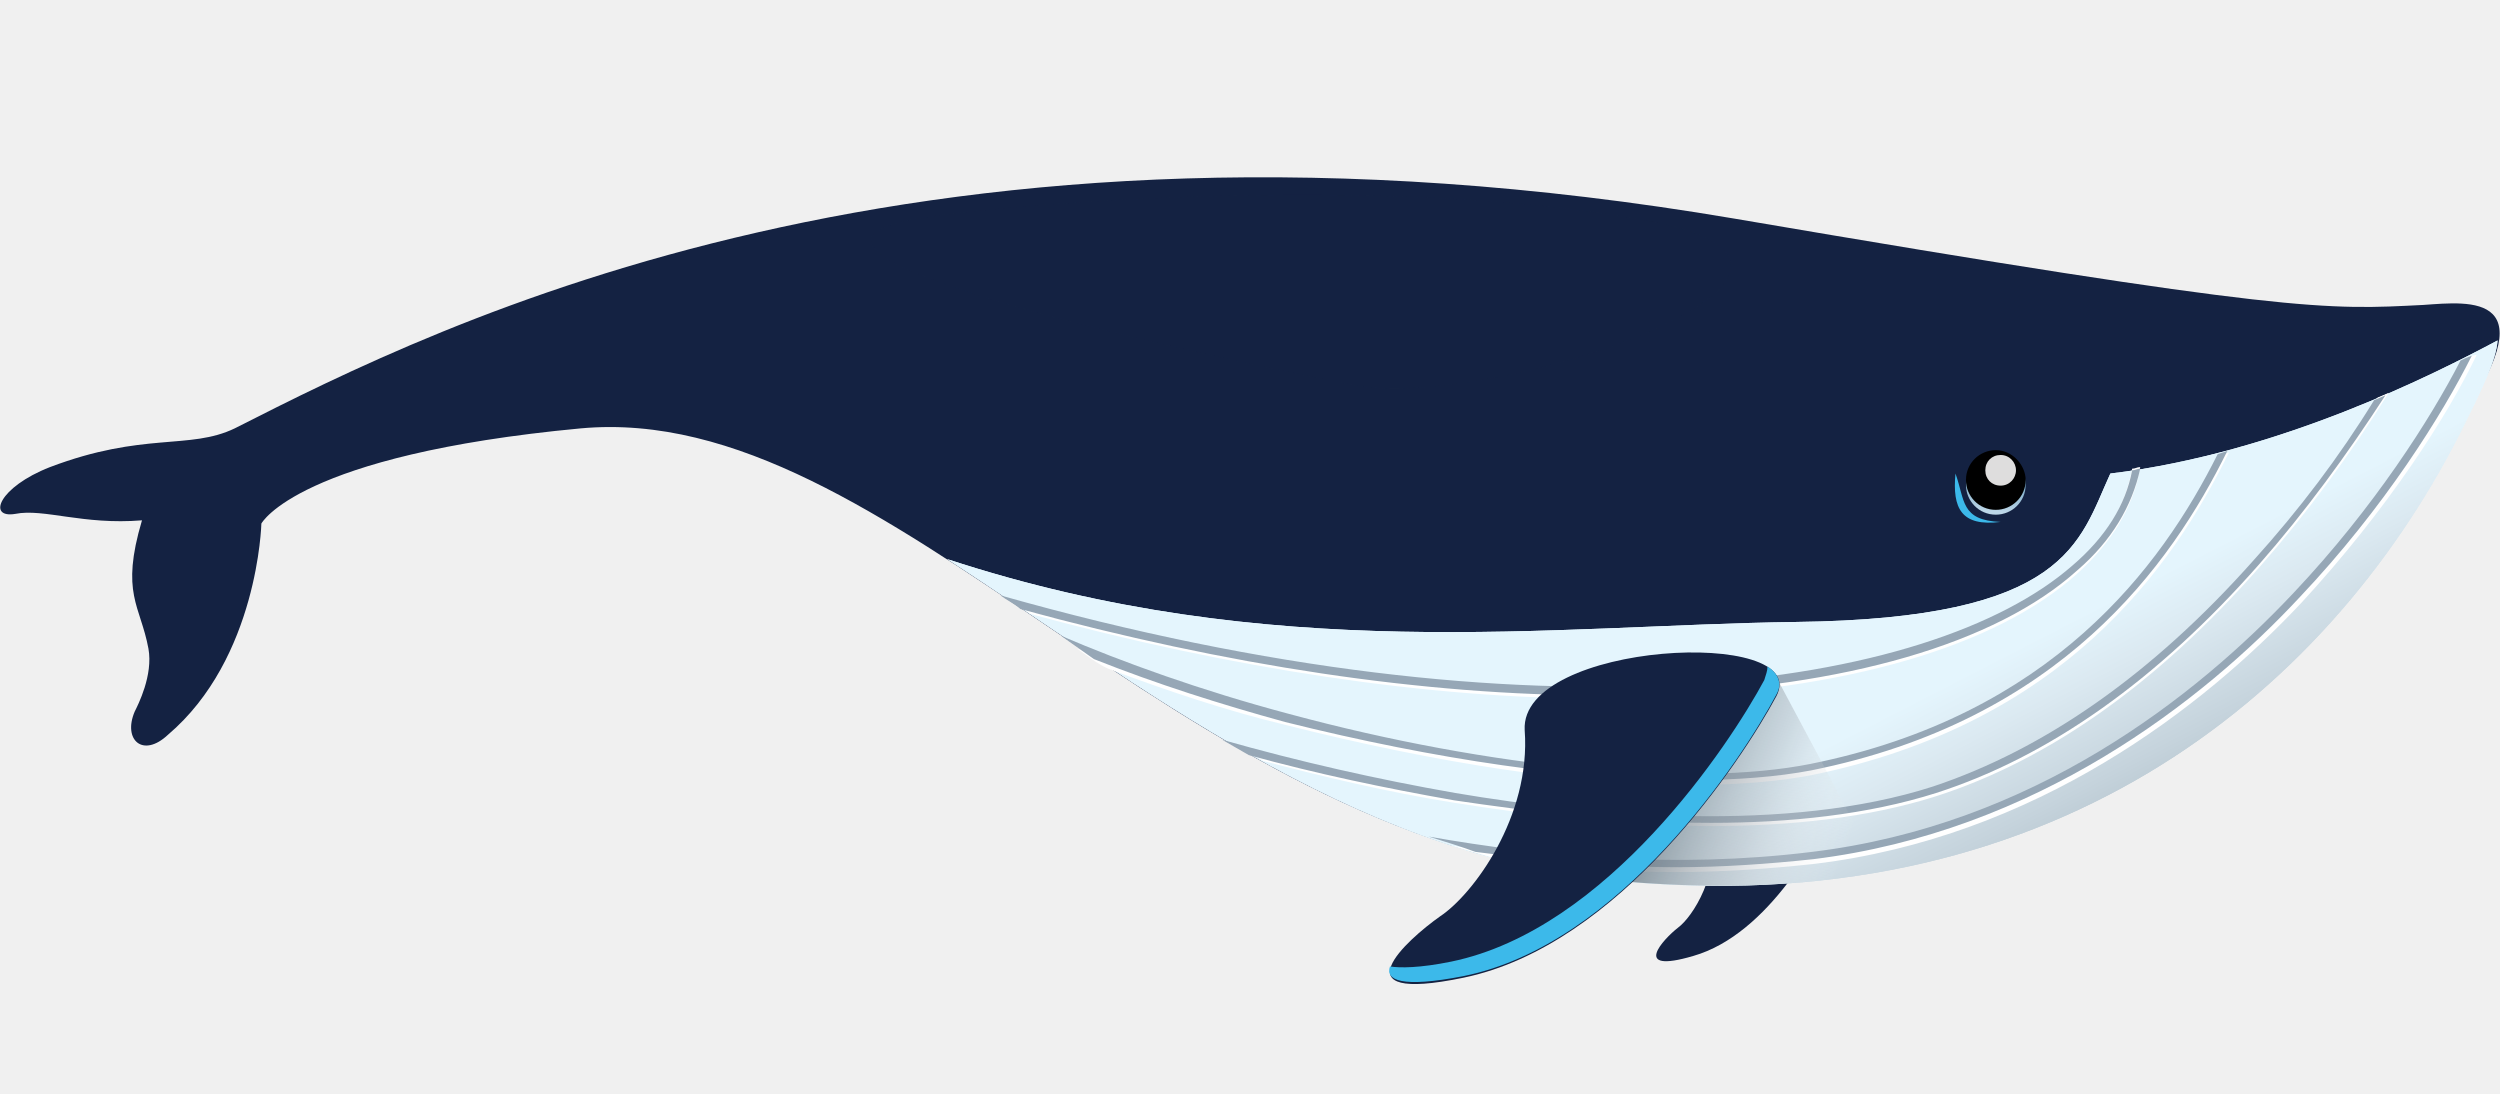
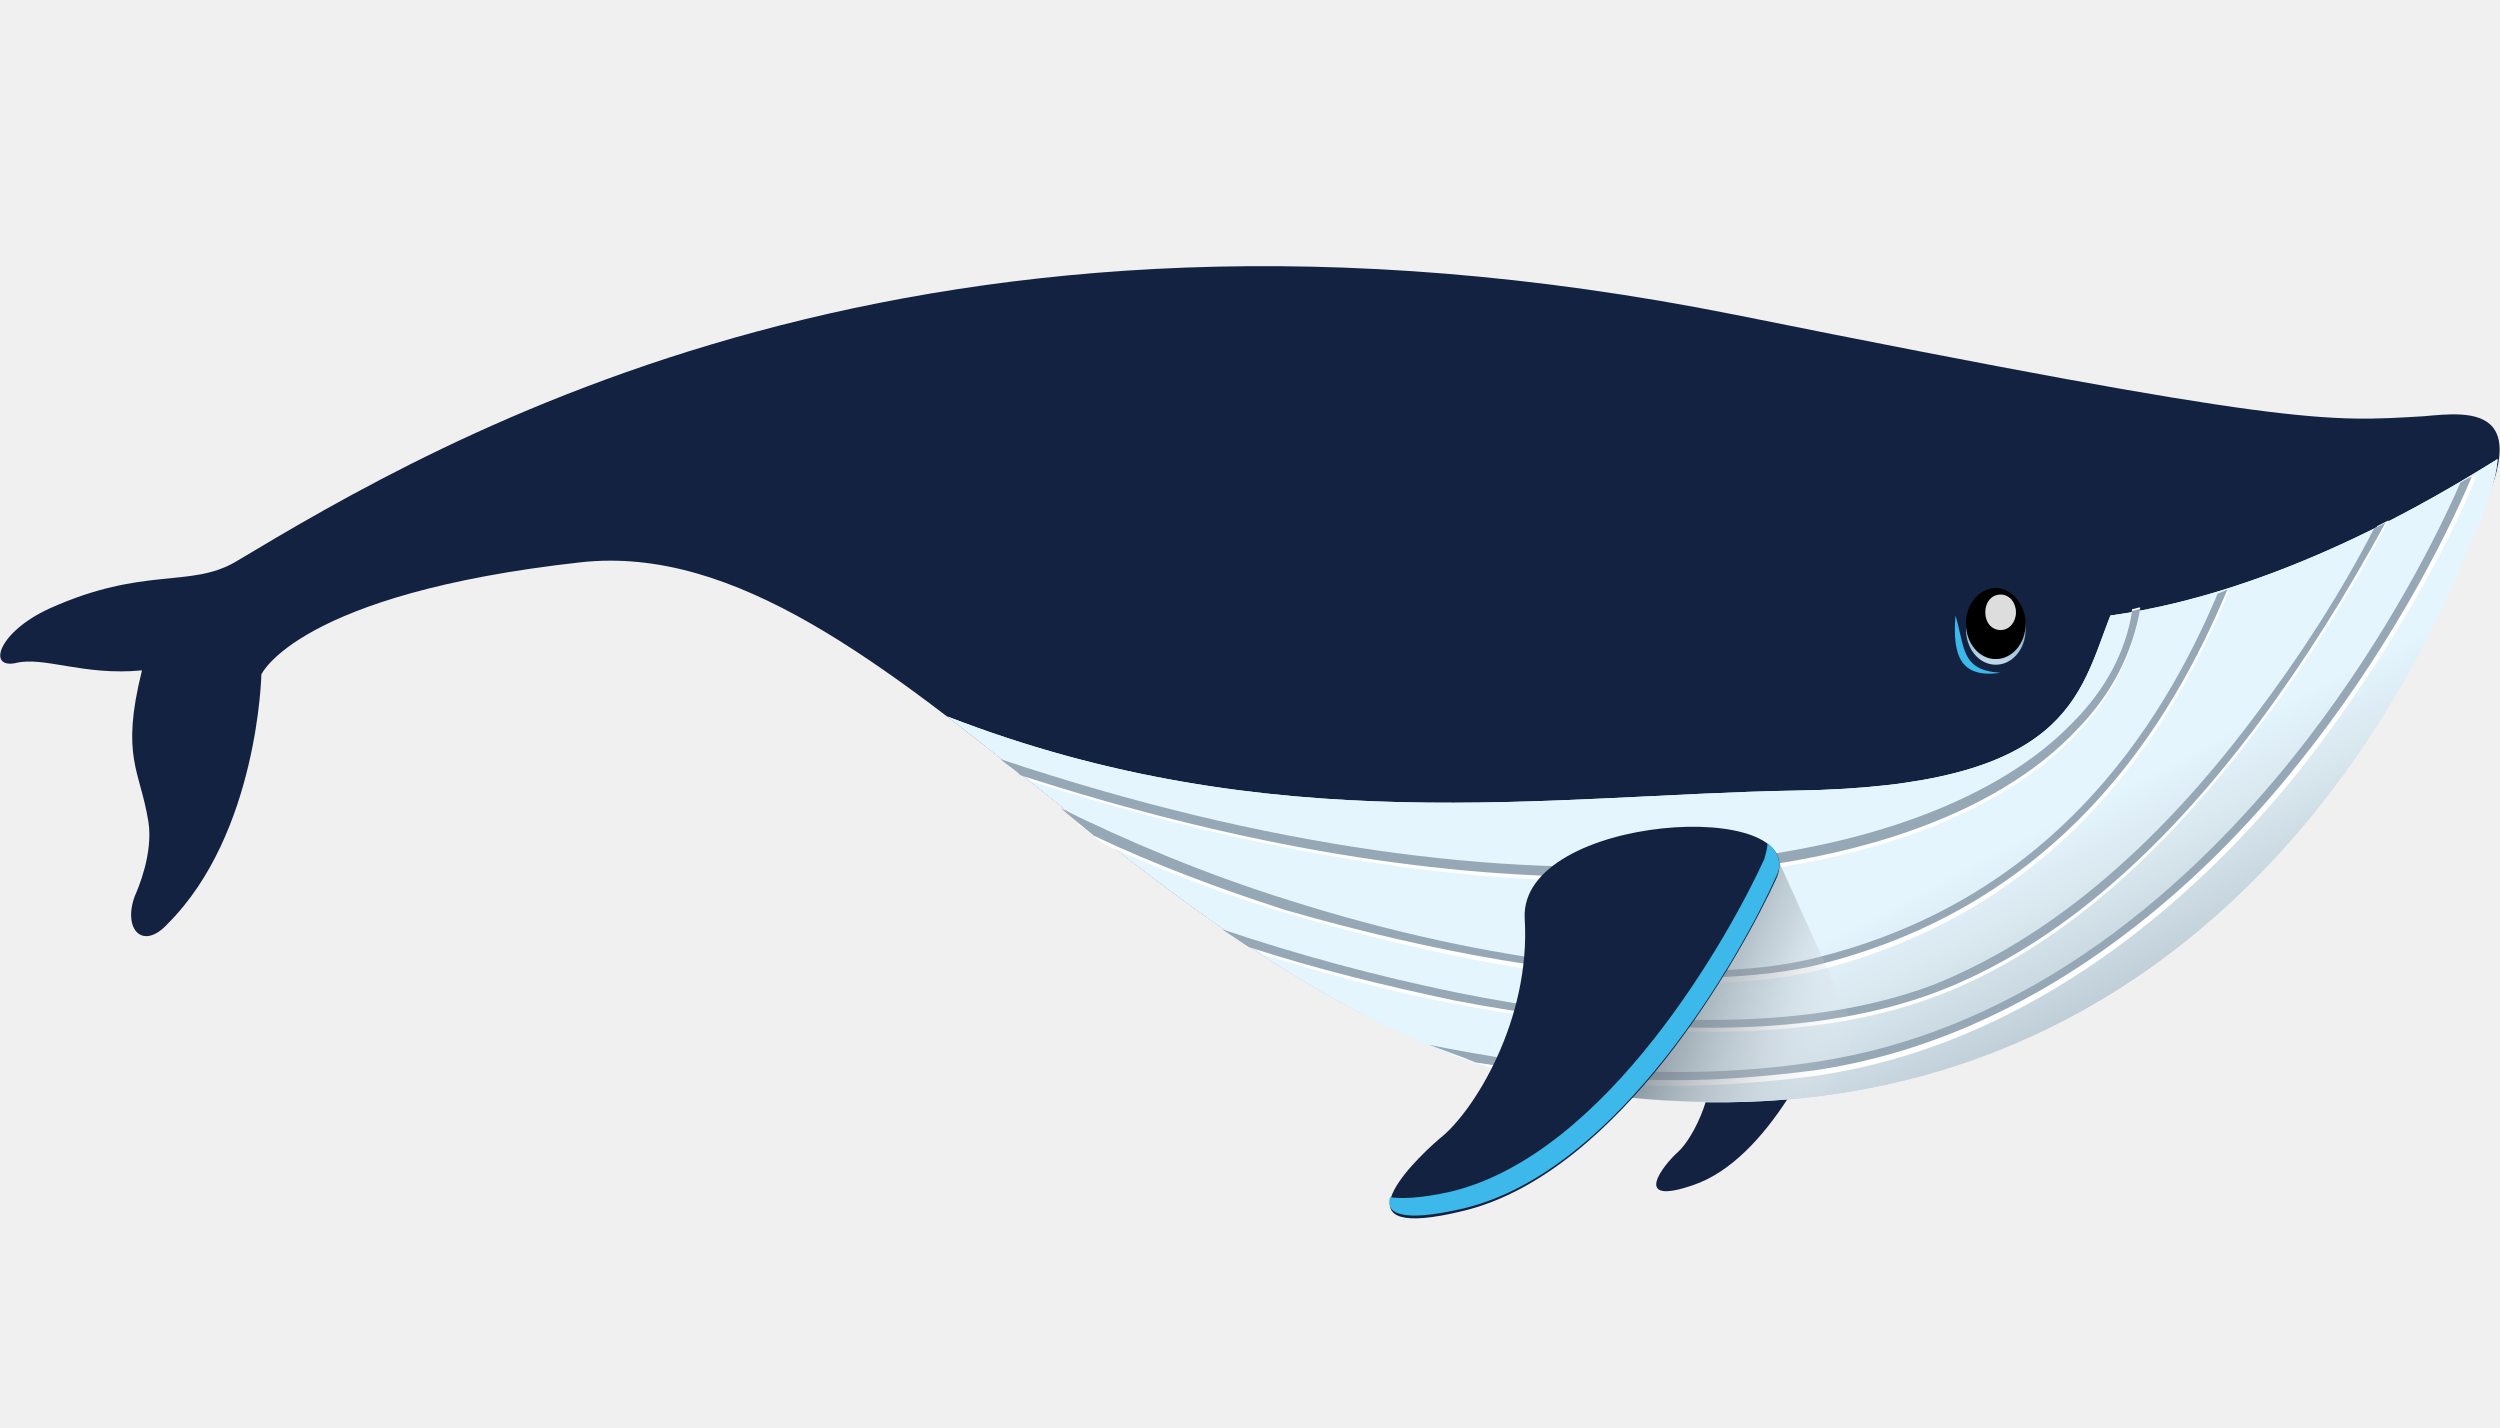
- <svg xmlns="http://www.w3.org/2000/svg" version="1.1" id="master-artboard" x="0px" y="0px" viewBox="0 0 309.9 135.6" style="enable-background:new 0 0 309.9 135.6;" xml:space="preserve">
+ <svg xmlns="http://www.w3.org/2000/svg" version="1.1" id="master-artboard" x="0px" y="0px" viewBox="0 0 309.9 177" style="enable-background:new 0 0 309.9 177;" xml:space="preserve">
  <style type="text/css">
	.st0{fill:#142242;}
	.st1{fill:url(#SVGID_1_);}
	.st2{fill:url(#SVGID_2_);}
	.st3{fill:url(#SVGID_3_);}
	.st4{fill:#DEDDDD;}
	.st5{fill:#FFFFFF;}
	.st6{fill:#96A7B6;}
	.st7{fill:url(#SVGID_4_);}
	.st8{fill:#3CB9EA;}
	.st9{opacity:0.69;fill:#142242;enable-background:new    ;}
</style>
  <g>
-     <path class="st0" d="M227.6,99.3c-1.9,4.3-8.3,16.5-17.7,19.2c-7.8,2.3-3.7-2.1-1.9-3.5c1.9-1.4,5.2-6.8,4.1-12   C211.5,97.7,229.4,95,227.6,99.3z" />
-     <path class="st0" d="M29.1,53.1c25.6-13,85.2-43.1,185.9-26c69.1,11.8,73.5,11.3,85.4,10.7c5.8-0.4,15.9-1.7,3.7,15.5   s-50.5,61.3-104.6,55.7S110.4,49.6,72,53.1c-35.1,3.3-39.6,11.8-39.6,11.8S32,81.6,20.8,91.1c-3.1,2.9-5.6,0.6-4.1-2.9   c0.4-0.8,2.3-4.5,1.7-7.8c-1-5.4-3.5-6.8-0.8-15.9C10.3,65.1,5.4,63,1.9,63.7c-3.5,0.6-2.1-3.3,4.3-5.8   C17.8,53.5,23.5,55.8,29.1,53.1z" />
-     <linearGradient id="SVGID_1_" gradientUnits="userSpaceOnUse" x1="1599.692" y1="-287.804" x2="1607.954" y2="-271.727" gradientTransform="matrix(4.62 0 0 4.62 -7185.366 1369.129)">
+     <path class="st0" d="M227.6,124.2c-1.9,5.1-8.3,19.5-17.7,22.7c-7.8,2.7-3.7-2.5-1.9-4.1c1.9-1.7,5.2-8,4.1-14.2   C211.5,122.3,229.4,119.1,227.6,124.2z" />
+     <path class="st0" d="M29.1,69.7C54.7,54.4,114.3,18.9,215,39c69.1,13.9,73.5,13.3,85.4,12.6c5.8-0.5,15.9-2,3.7,18.3   s-50.5,72.3-104.6,65.7c-54.1-6.6-89.1-70.1-127.5-65.9c-35.1,3.9-39.6,13.9-39.6,13.9s-0.4,19.7-11.6,30.9   c-3.1,3.4-5.6,0.7-4.1-3.4c0.4-0.9,2.3-5.3,1.7-9.2c-1-6.4-3.5-8-0.8-18.8c-7.3,0.7-12.2-1.8-15.7-0.9c-3.5,0.7-2.1-3.9,4.3-6.8   C17.8,70.2,23.5,72.9,29.1,69.7z" />
+     <linearGradient id="SVGID_1_" gradientUnits="userSpaceOnUse" x1="1655.598" y1="453.972" x2="1664.303" y2="437.033" gradientTransform="matrix(4.62 0 0 -4.62 -7442.386 2156.529)">
      <stop offset="0.68" style="stop-color:#E4F5FD" />
      <stop offset="0.77" style="stop-color:#DBE9F1" />
      <stop offset="0.91" style="stop-color:#C5D3DC" />
      <stop offset="0.99" style="stop-color:#B5C4CD" />
    </linearGradient>
-     <path class="st1" d="M261.6,58.7c-3.9,8.5-5.2,18-39,18.4c-30.3,0.4-65,5.4-105.2-7.8c23.7,15.3,49.5,36.3,82.1,39.8   c54.1,5.6,88.7-22.5,105.4-55.3c2.9-5.8,4.5-9.1,4.7-11.6C301.9,46.3,282.5,56.2,261.6,58.7z" />
-     <linearGradient id="SVGID_2_" gradientUnits="userSpaceOnUse" x1="1599.692" y1="-287.804" x2="1607.954" y2="-271.727" gradientTransform="matrix(4.62 0 0 4.62 -7185.366 1369.129)">
+     <path class="st1" d="M261.6,76.3c-3.9,10-5.2,21.2-39,21.7c-30.3,0.5-65,6.4-105.2-9.2c23.7,18.1,49.5,42.8,82.1,47   c54.1,6.6,88.7-26.5,105.4-65.2c2.9-6.8,4.5-10.7,4.7-13.7C301.9,61.7,282.5,73.4,261.6,76.3z" />
+     <linearGradient id="SVGID_2_" gradientUnits="userSpaceOnUse" x1="1655.598" y1="453.972" x2="1664.303" y2="437.033" gradientTransform="matrix(4.62 0 0 -4.62 -7442.386 2156.529)">
      <stop offset="0.68" style="stop-color:#E4F5FD" />
      <stop offset="0.77" style="stop-color:#DBE9F1" />
      <stop offset="0.91" style="stop-color:#C5D3DC" />
      <stop offset="0.99" style="stop-color:#B5C4CD" />
    </linearGradient>
-     <path class="st2" d="M261.6,58.7c-3.9,8.5-5.2,18-39,18.4c-30.3,0.4-65,5.4-105.2-7.8c23.7,15.3,49.5,36.3,82.1,39.8   c54.1,5.6,88.7-22.5,105.4-55.3c2.9-5.8,4.5-9.1,4.7-11.6C301.9,46.3,282.5,56.2,261.6,58.7z" />
+     <path class="st2" d="M261.6,76.3c-3.9,10-5.2,21.2-39,21.7c-30.3,0.5-65,6.4-105.2-9.2c23.7,18.1,49.5,42.8,82.1,47   c54.1,6.6,88.7-26.5,105.4-65.2c2.9-6.8,4.5-10.7,4.7-13.7C301.9,61.7,282.5,73.4,261.6,76.3z" />
    <g>
-       <linearGradient id="SVGID_3_" gradientUnits="userSpaceOnUse" x1="1608.894" y1="-284.177" x2="1608.76" y2="-282.599" gradientTransform="matrix(4.62 0 0 4.62 -7185.366 1369.129)">
+       <linearGradient id="SVGID_3_" gradientUnits="userSpaceOnUse" x1="1664.54" y1="450.89" x2="1664.382" y2="449.03" gradientTransform="matrix(4.62 0 0 -4.62 -7442.386 2156.529)">
        <stop offset="0" style="stop-color:#599ABC" />
        <stop offset="0.18" style="stop-color:#639FC0" />
        <stop offset="0.48" style="stop-color:#7DADCA" />
        <stop offset="0.85" style="stop-color:#A8C9DE" />
        <stop offset="0.98" style="stop-color:#BDD7E8" />
      </linearGradient>
-       <path class="st3" d="M251.1,60.1c0,2.1-1.7,3.7-3.7,3.7l0,0l0,0c-2.1,0-3.7-1.7-3.7-3.7l0,0l0,0c0-2.1,1.7-3.7,3.7-3.7l0,0l0,0    C249.5,56.4,251.1,58.1,251.1,60.1L251.1,60.1z" />
-       <path d="M251.1,59.5c0,2.1-1.7,3.7-3.7,3.7l0,0l0,0c-2.1,0-3.7-1.7-3.7-3.7l0,0l0,0c0-2.1,1.7-3.7,3.7-3.7l0,0l0,0    C249.5,55.8,251.1,57.7,251.1,59.5L251.1,59.5z" />
-       <path class="st4" d="M249.9,58.3c0,1-0.8,1.9-1.9,1.9s-1.9-0.8-1.9-1.9s0.8-1.9,1.9-1.9S249.9,57.3,249.9,58.3L249.9,58.3z" />
+       <path class="st3" d="M251.1,78c0,2.5-1.7,4.4-3.7,4.4l0,0l0,0c-2.1,0-3.7-2-3.7-4.4l0,0l0,0c0-2.5,1.7-4.4,3.7-4.4l0,0l0,0    C249.5,73.6,251.1,75.6,251.1,78L251.1,78z" />
+       <path d="M251.1,77.3c0,2.5-1.7,4.4-3.7,4.4l0,0l0,0c-2.1,0-3.7-2-3.7-4.4l0,0l0,0c0-2.5,1.7-4.4,3.7-4.4l0,0l0,0    C249.5,72.9,251.1,75.1,251.1,77.3L251.1,77.3z" />
+       <path class="st4" d="M249.9,75.9c0,1.2-0.8,2.2-1.9,2.2s-1.9-0.9-1.9-2.2s0.8-2.2,1.9-2.2S249.9,74.7,249.9,75.9L249.9,75.9z" />
    </g>
    <g>
-       <path class="st5" d="M305.2,44.7c-3.7,7.2-10.7,18.4-20.8,29.3c-12.2,13-32.4,28.9-59.8,32.2c-15.9,1.9-31.4,0.8-44.8-1.4    c2.1,0.6,4.3,1.2,6.4,1.9c7.2,1,14.4,1.4,21.7,1.4c5.6,0,11.3-0.4,16.9-1c27.6-3.3,48.3-19.4,60.5-32.4    c10.7-11.6,18.2-23.3,21.7-30.7C306,44.1,305.6,44.5,305.2,44.7z" />
-       <path class="st5" d="M125.2,74.4c0.8,0.6,1.7,1,2.5,1.7c25,6.8,49.3,10.5,70.8,10.5c2.3,0,4.3,0,6.6-0.2    c23.5-0.8,42.3-6.2,52.4-15.3c4.3-3.9,7-8.3,7.8-13.2c-0.4,0-0.6,0.2-1,0.2c-0.8,4.5-3.3,8.7-7.4,12.2    C239.6,85.9,191.3,93.2,125.2,74.4z" />
-       <path class="st5" d="M209.6,97.3c5.6,0,10.7-0.4,14.9-1.2c31.4-6.4,44.8-25.8,51.8-40l-1.2,0.4c-7,14.2-20.4,32.8-50.8,38.8    c-14.6,2.9-39.4,0.6-64.6-6.2c-8.9-2.5-17.7-5.4-26.2-8.7c1.2,0.8,2.5,1.9,3.9,2.5c7.2,2.7,14.6,5.2,22.1,7    C178.1,94.6,195.6,97.3,209.6,97.3z" />
-       <path class="st5" d="M212.1,102.4c9.7,0,19.4-1,27.9-3.7c14-4.5,27.4-14,40-28.3c6-6.8,11.3-14,16.1-21.7l-1.4,0.6    c-4.5,7.2-9.7,14-15.3,20.4c-12.6,14.2-26,23.5-39.8,28.1c-18,5.8-42.1,3.7-59.2,0.8c-9.7-1.7-19.2-3.9-27.2-6.2    c1,0.6,2.3,1.2,3.3,1.9c7.2,1.9,15.5,3.9,23.7,5.2C189.6,101,201,102.4,212.1,102.4z" />
+       <path class="st5" d="M305.2,59.8c-3.7,8.5-10.7,21.7-20.8,34.6c-12.2,15.3-32.4,34.1-59.8,38c-15.9,2.2-31.4,0.9-44.8-1.7    c2.1,0.7,4.3,1.4,6.4,2.2c7.2,1.2,14.4,1.7,21.7,1.7c5.6,0,11.3-0.5,16.9-1.2c27.6-3.9,48.3-22.9,60.5-38.2    C296,81.5,303.5,67.7,307,59C306,59.1,305.6,59.6,305.2,59.8z" />
+       <path class="st5" d="M125.2,94.8c0.8,0.7,1.7,1.2,2.5,2c25,8,49.3,12.4,70.8,12.4c2.3,0,4.3,0,6.6-0.2    c23.5-0.9,42.3-7.3,52.4-18.1c4.3-4.6,7-9.8,7.8-15.6c-0.4,0-0.6,0.2-1,0.2c-0.8,5.3-3.3,10.3-7.4,14.4    C239.6,108.4,191.3,117,125.2,94.8z" />
+       <path class="st5" d="M209.6,121.9c5.6,0,10.7-0.5,14.9-1.4c31.4-7.6,44.8-30.4,51.8-47.2l-1.2,0.5c-7,16.8-20.4,38.7-50.8,45.8    c-14.6,3.4-39.4,0.7-64.6-7.3c-8.9-2.9-17.7-6.4-26.2-10.3c1.2,0.9,2.5,2.2,3.9,2.9c7.2,3.2,14.6,6.1,22.1,8.3    C178.1,118.7,195.6,121.9,209.6,121.9z" />
+       <path class="st5" d="M212.1,127.9c9.7,0,19.4-1.2,27.9-4.4c14-5.3,27.4-16.5,40-33.4c6-8,11.3-16.5,16.1-25.6l-1.4,0.7    c-4.5,8.5-9.7,16.5-15.3,24.1c-12.6,16.8-26,27.7-39.8,33.2c-18,6.8-42.1,4.4-59.2,0.9c-9.7-2-19.2-4.6-27.2-7.3    c1,0.7,2.3,1.4,3.3,2.2c7.2,2.2,15.5,4.6,23.7,6.1C189.6,126.2,201,127.9,212.1,127.9z" />
    </g>
    <g>
-       <path class="st6" d="M124,73.8c0.8,0.6,1.7,1,2.5,1.7c25.6,7,49.9,10.7,72,10.7c2.3,0,4.3,0,6.6-0.2c23.5-0.8,42.3-6.2,52.4-15.3    c4.3-3.7,6.8-8,7.8-12.6c-0.4,0-0.6,0.2-1,0.2c-0.8,4.3-3.3,8.3-7.4,11.8C239.3,85.5,190.7,92.7,124,73.8z" />
-       <path class="st6" d="M305,44.7c-3.7,7.2-10.7,18.2-20.6,28.7c-12.2,13-32.4,28.9-59.8,32.2c-16.9,2.1-33.4,0.6-47.5-1.9    c1.9,0.6,3.9,1.2,5.8,1.9c7.8,1,16.3,1.9,25,1.9c5.6,0,11.3-0.4,16.9-1C252.3,103.1,273,87,285.1,74    c10.5-11.1,17.7-22.7,21.3-29.9C305.8,44.3,305.4,44.5,305,44.7z" />
-       <path class="st6" d="M209.6,96.7c5.6,0,10.7-0.4,14.9-1.2c30.9-6.2,44.6-25.4,51.6-39.6l-1.2,0.4c-7,14-20.6,32.4-50.5,38.4    c-14.6,2.9-39.4,0.6-64.6-6.2c-10.9-2.9-20.6-6.4-28.3-9.7l4.1,2.9c7.8,3.1,15.7,5.6,23.7,7.8C178.1,94.2,195.6,96.7,209.6,96.7z" />
-       <path class="st6" d="M212.1,102c9.7,0,19.4-1,27.9-3.7c14-4.5,27.4-14,40-28.3c5.8-6.6,10.9-13.6,15.7-21l-1.4,0.6    c-4.3,7-9.3,13.6-14.9,19.8c-12.6,14.2-26,23.5-39.8,28.1c-18,5.8-42.1,3.7-59.2,0.8c-9.7-1.7-19.4-3.9-28.9-6.6l3.3,1.9    c8.3,2.3,16.9,4.1,25.4,5.6C189.6,100.6,201,102,212.1,102z" />
+       <path class="st6" d="M124,94.1c0.8,0.7,1.7,1.2,2.5,2c25.6,8.3,49.9,12.6,72,12.6c2.3,0,4.3,0,6.6-0.2    c23.5-0.9,42.3-7.3,52.4-18.1c4.3-4.4,6.8-9.4,7.8-14.9c-0.4,0-0.6,0.2-1,0.2c-0.8,5.1-3.3,9.8-7.4,13.9    C239.3,107.9,190.7,116.4,124,94.1z" />
+       <path class="st6" d="M305,59.8c-3.7,8.5-10.7,21.5-20.6,33.9c-12.2,15.3-32.4,34.1-59.8,38c-16.9,2.5-33.4,0.7-47.5-2.2    c1.9,0.7,3.9,1.4,5.8,2.2c7.8,1.2,16.3,2.2,25,2.2c5.6,0,11.3-0.5,16.9-1.2c27.5-4,48.2-23,60.3-38.3    c10.5-13.1,17.7-26.8,21.3-35.3C305.8,59.3,305.4,59.6,305,59.8z" />
+       <path class="st6" d="M209.6,121.2c5.6,0,10.7-0.5,14.9-1.4c30.9-7.3,44.6-30,51.6-46.7l-1.2,0.5c-7,16.5-20.6,38.2-50.5,45.3    c-14.6,3.4-39.4,0.7-64.6-7.3c-10.9-3.4-20.6-7.6-28.3-11.4l4.1,3.4c7.8,3.7,15.7,6.6,23.7,9.2    C178.1,118.2,195.6,121.2,209.6,121.2z" />
+       <path class="st6" d="M212.1,127.4c9.7,0,19.4-1.2,27.9-4.4c14-5.3,27.4-16.5,40-33.4c5.8-7.8,10.9-16,15.7-24.8l-1.4,0.7    c-4.3,8.3-9.3,16-14.9,23.4c-12.6,16.8-26,27.7-39.8,33.2c-18,6.8-42.1,4.4-59.2,0.9c-9.7-2-19.4-4.6-28.9-7.8l3.3,2.2    c8.3,2.7,16.9,4.8,25.4,6.6C189.6,125.8,201,127.4,212.1,127.4z" />
    </g>
-     <linearGradient id="SVGID_4_" gradientUnits="userSpaceOnUse" x1="1598.399" y1="-276.061" x2="1605.778" y2="-273.189" gradientTransform="matrix(4.62 0 0 4.62 -7185.366 1369.129)">
+     <linearGradient id="SVGID_4_" gradientUnits="userSpaceOnUse" x1="1654.181" y1="441.167" x2="1661.568" y2="438.292" gradientTransform="matrix(4.62 0 0 -4.62 -7442.386 2156.529)">
      <stop offset="1.000000e-02" style="stop-color:#52626C" />
      <stop offset="0.18" style="stop-color:#66747E;stop-opacity:0.8" />
      <stop offset="0.54" style="stop-color:#A5ACB3;stop-opacity:0.39" />
      <stop offset="0.87" style="stop-color:#FFFFFF;stop-opacity:0" />
    </linearGradient>
-     <path class="st7" d="M220.6,84.7L201.8,88c0,0-5.8,9.5-12,19.4c3.3,0.6,6.4,1.2,9.7,1.7c12.2,1.2,23.3,0.8,33.6-1L220.6,84.7z" />
+     <path class="st7" d="M220.6,107l-18.8,3.9c0,0-5.8,11.2-12,22.9c3.3,0.7,6.4,1.4,9.7,2c12.2,1.4,23.3,0.9,33.6-1.2L220.6,107z" />
    <g>
-       <path class="st0" d="M220.2,86.3c-4.3,8-19.4,30.9-38.8,34.9c-15.9,3.3-7-4.7-2.9-7.6c4.1-2.7,11.3-12.4,10.5-23.1    C188.4,79.5,224.7,77.7,220.2,86.3z" />
-       <path class="st8" d="M219.1,82.6c0,0.6-0.2,1-0.4,1.7c-4.3,8-19.4,30.9-38.8,34.9c-3.9,0.8-6.4,0.8-7.6,0.6    c-0.6,1.7,1.4,2.7,9.1,1.2c19.4-3.9,34.5-26.8,38.8-34.9C221,84.7,220.4,83.5,219.1,82.6z" />
+       <path class="st0" d="M220.2,108.9c-4.3,9.4-19.4,36.5-38.8,41.2c-15.9,3.9-7-5.5-2.9-9c4.1-3.2,11.3-14.6,10.5-27.3    C188.4,100.9,224.7,98.7,220.2,108.9z" />
+       <path class="st8" d="M219.1,104.5c0,0.7-0.2,1.2-0.4,2c-4.3,9.4-19.4,36.5-38.8,41.2c-3.9,0.9-6.4,0.9-7.6,0.7    c-0.6,2,1.4,3.2,9.1,1.4c19.4-4.6,34.5-31.6,38.8-41.2C221,107,220.4,105.6,219.1,104.5z" />
    </g>
-     <path class="st8" d="M242.4,58.7c1.2,3.3,0.6,5.8,5.6,6C243.1,65.3,242,63,242.4,58.7z" />
-     <path class="st9" d="M112.7,27.3c9.3-1.9,58.4-6,91.2,0s-19,23.9-36.3,20.4C150.2,44.3,91,31.7,112.7,27.3z" />
+     <path class="st8" d="M242.4,76.3c1.2,3.9,0.6,6.8,5.6,7.1C243.1,84.1,242,81.4,242.4,76.3z" />
+     <path class="st9" d="M112.7,39.3c9.3-2.2,58.4-7.1,91.2,0s-19,28.2-36.3,24.1C150.2,59.3,91,44.5,112.7,39.3z" />
  </g>
</svg>
